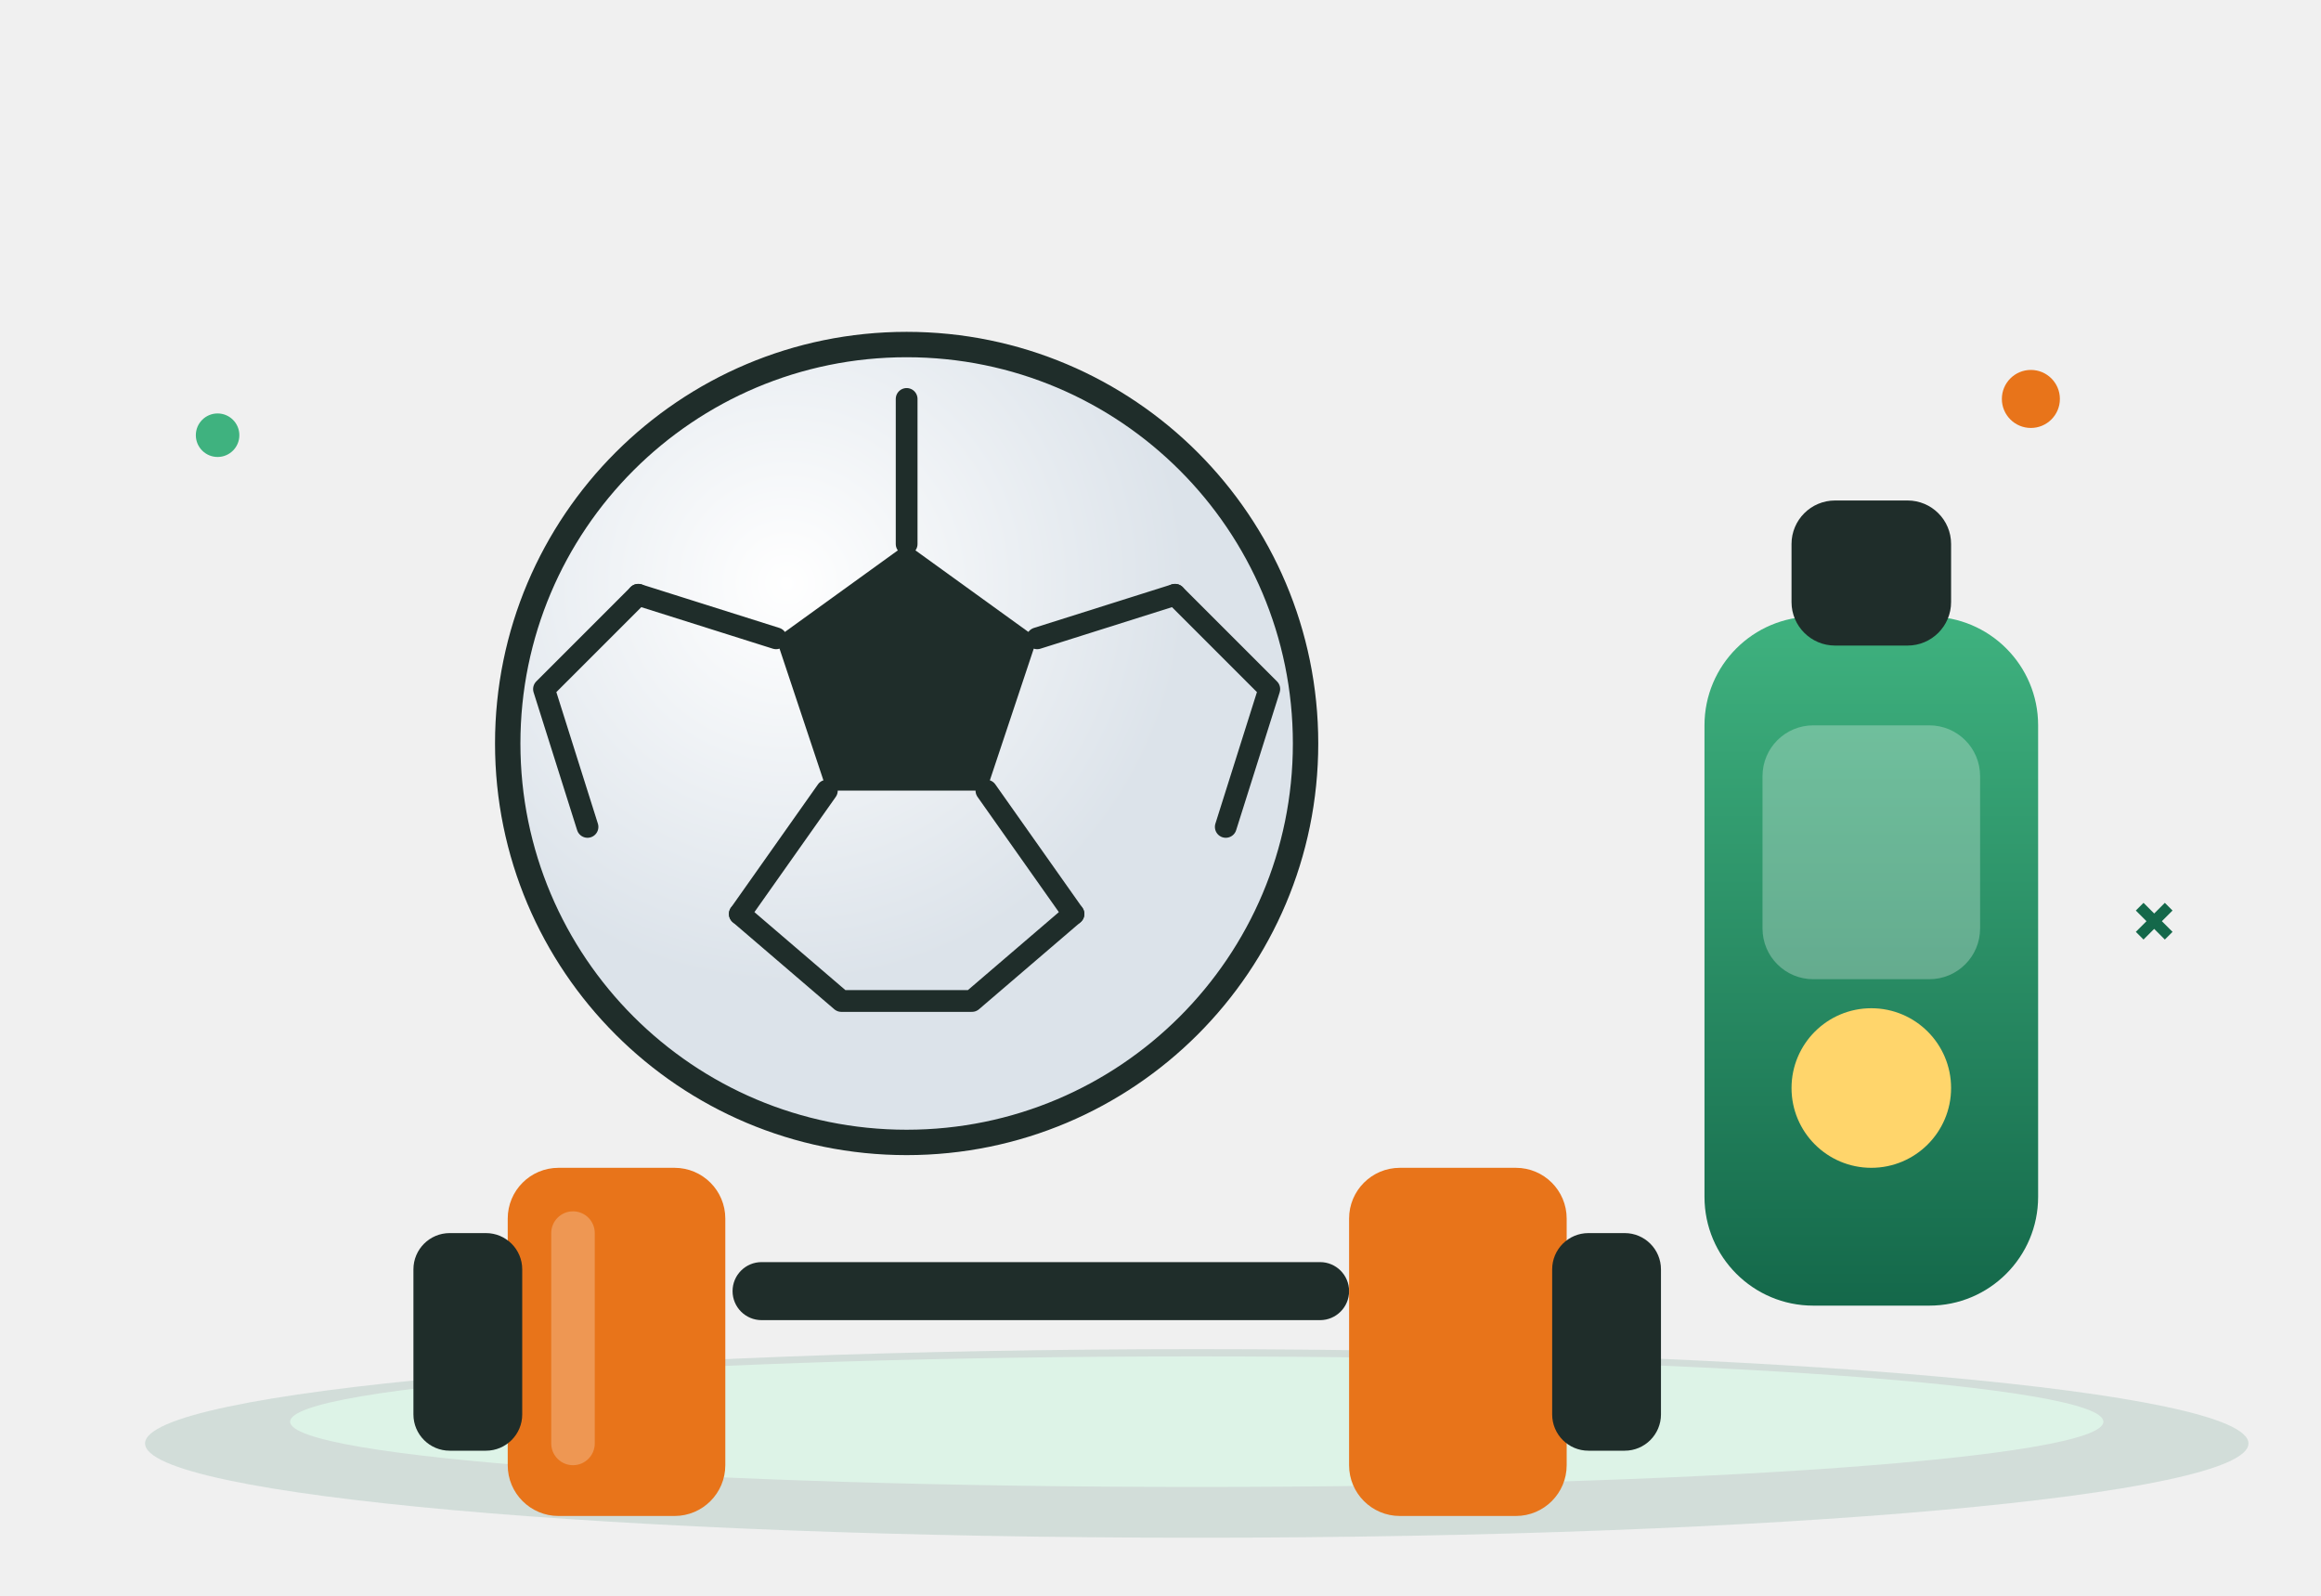
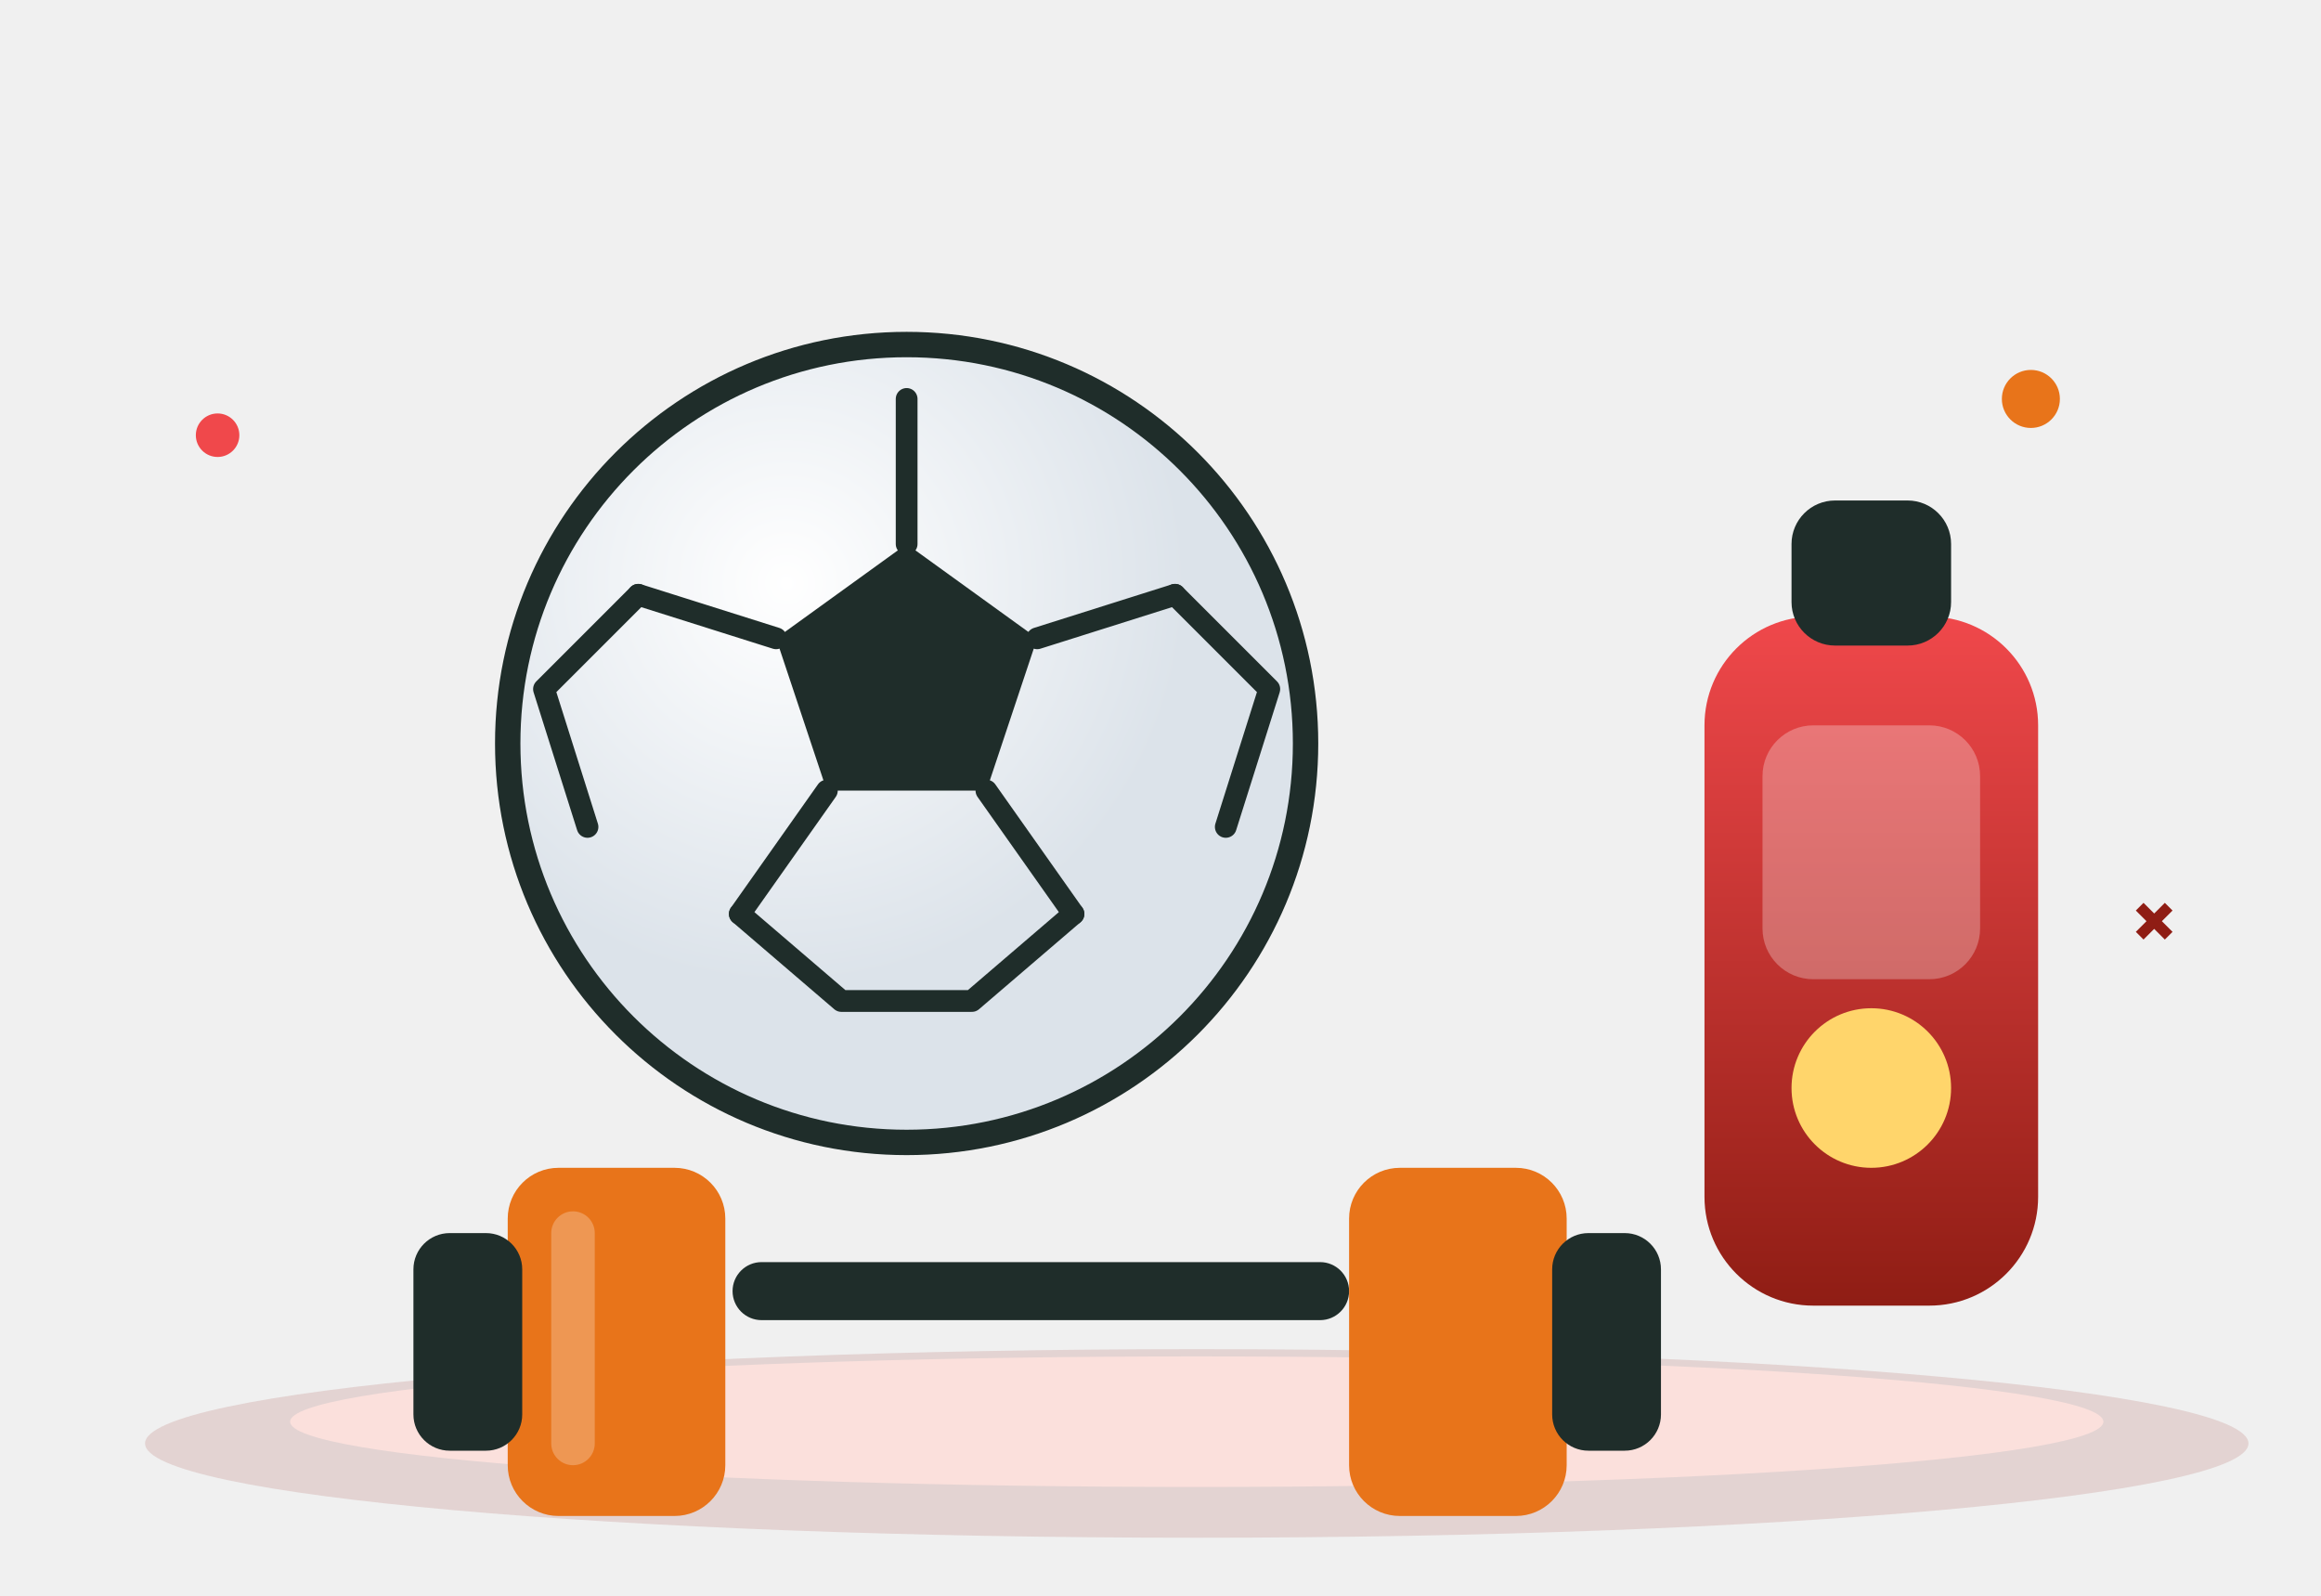
<svg xmlns="http://www.w3.org/2000/svg" viewBox="0 0 640 440">
  <defs>
    <linearGradient id="g" x1="0" y1="0" x2="0" y2="1">
-       <stop offset="0" stop-color="#3FB27F" />
-       <stop offset="1" stop-color="#14684A" />
+       <stop offset="0" stop-color="#F0484B" />
+       <stop offset="1" stop-color="#8F1D14" />
    </linearGradient>
    <radialGradient id="b" cx=".35" cy=".3">
      <stop offset="0" stop-color="#fff" />
      <stop offset="1" stop-color="#DCE3EA" />
    </radialGradient>
  </defs>
-   <ellipse cx="330" cy="398" rx="290" ry="26" fill="#14684A" opacity=".14" />
-   <ellipse cx="330" cy="392" rx="250" ry="18" fill="#DDF3E7" />
+   <ellipse cx="330" cy="398" rx="290" ry="26" fill="#8F1D14" opacity=".14" />
+   <ellipse cx="330" cy="392" rx="250" ry="18" fill="#FBE0DC" />
  <g transform="translate(140 300)">
    <rect x="0" y="22" width="60" height="96" rx="14" fill="#E8741A" />
    <rect x="62" y="48" width="170" height="16" rx="8" fill="#1F2D2A" />
    <rect x="232" y="22" width="60" height="96" rx="14" fill="#E8741A" />
    <rect x="-26" y="40" width="30" height="60" rx="10" fill="#1F2D2A" />
    <rect x="288" y="40" width="30" height="60" rx="10" fill="#1F2D2A" />
    <rect x="12" y="34" width="12" height="70" rx="6" fill="#fff" opacity=".25" />
  </g>
  <circle cx="250" cy="205" r="110" fill="url(#b)" stroke="#1F2D2A" stroke-width="7" />
  <path d="M250 150l36 26-14 42h-44l-14-42z" fill="#1F2D2A" />
  <path d="M250 150v-40M286 176l38-12M272 218l24 34M228 218l-24 34M214 176l-38-12" stroke="#1F2D2A" stroke-width="6" stroke-linecap="round" />
  <path d="M176 164l-26 26 12 38M324 164l26 26-12 38M204 252l28 24h36l28-24" fill="none" stroke="#1F2D2A" stroke-width="6" stroke-linecap="round" stroke-linejoin="round" />
  <rect x="470" y="170" width="92" height="190" rx="30" fill="url(#g)" />
  <rect x="494" y="138" width="44" height="40" rx="12" fill="#1F2D2A" />
  <rect x="486" y="200" width="60" height="70" rx="14" fill="#fff" opacity=".28" />
  <circle cx="516" cy="300" r="22" fill="#FFD56B" />
  <circle cx="560" cy="110" r="8" fill="#E8741A" />
-   <circle cx="60" cy="120" r="6" fill="#3FB27F" />
-   <path d="M590 250l8 8m0-8l-8 8" stroke="#14684A" stroke-width="3" />
+   <circle cx="60" cy="120" r="6" fill="#F0484B" />
+   <path d="M590 250l8 8m0-8l-8 8" stroke="#8F1D14" stroke-width="3" />
</svg>
